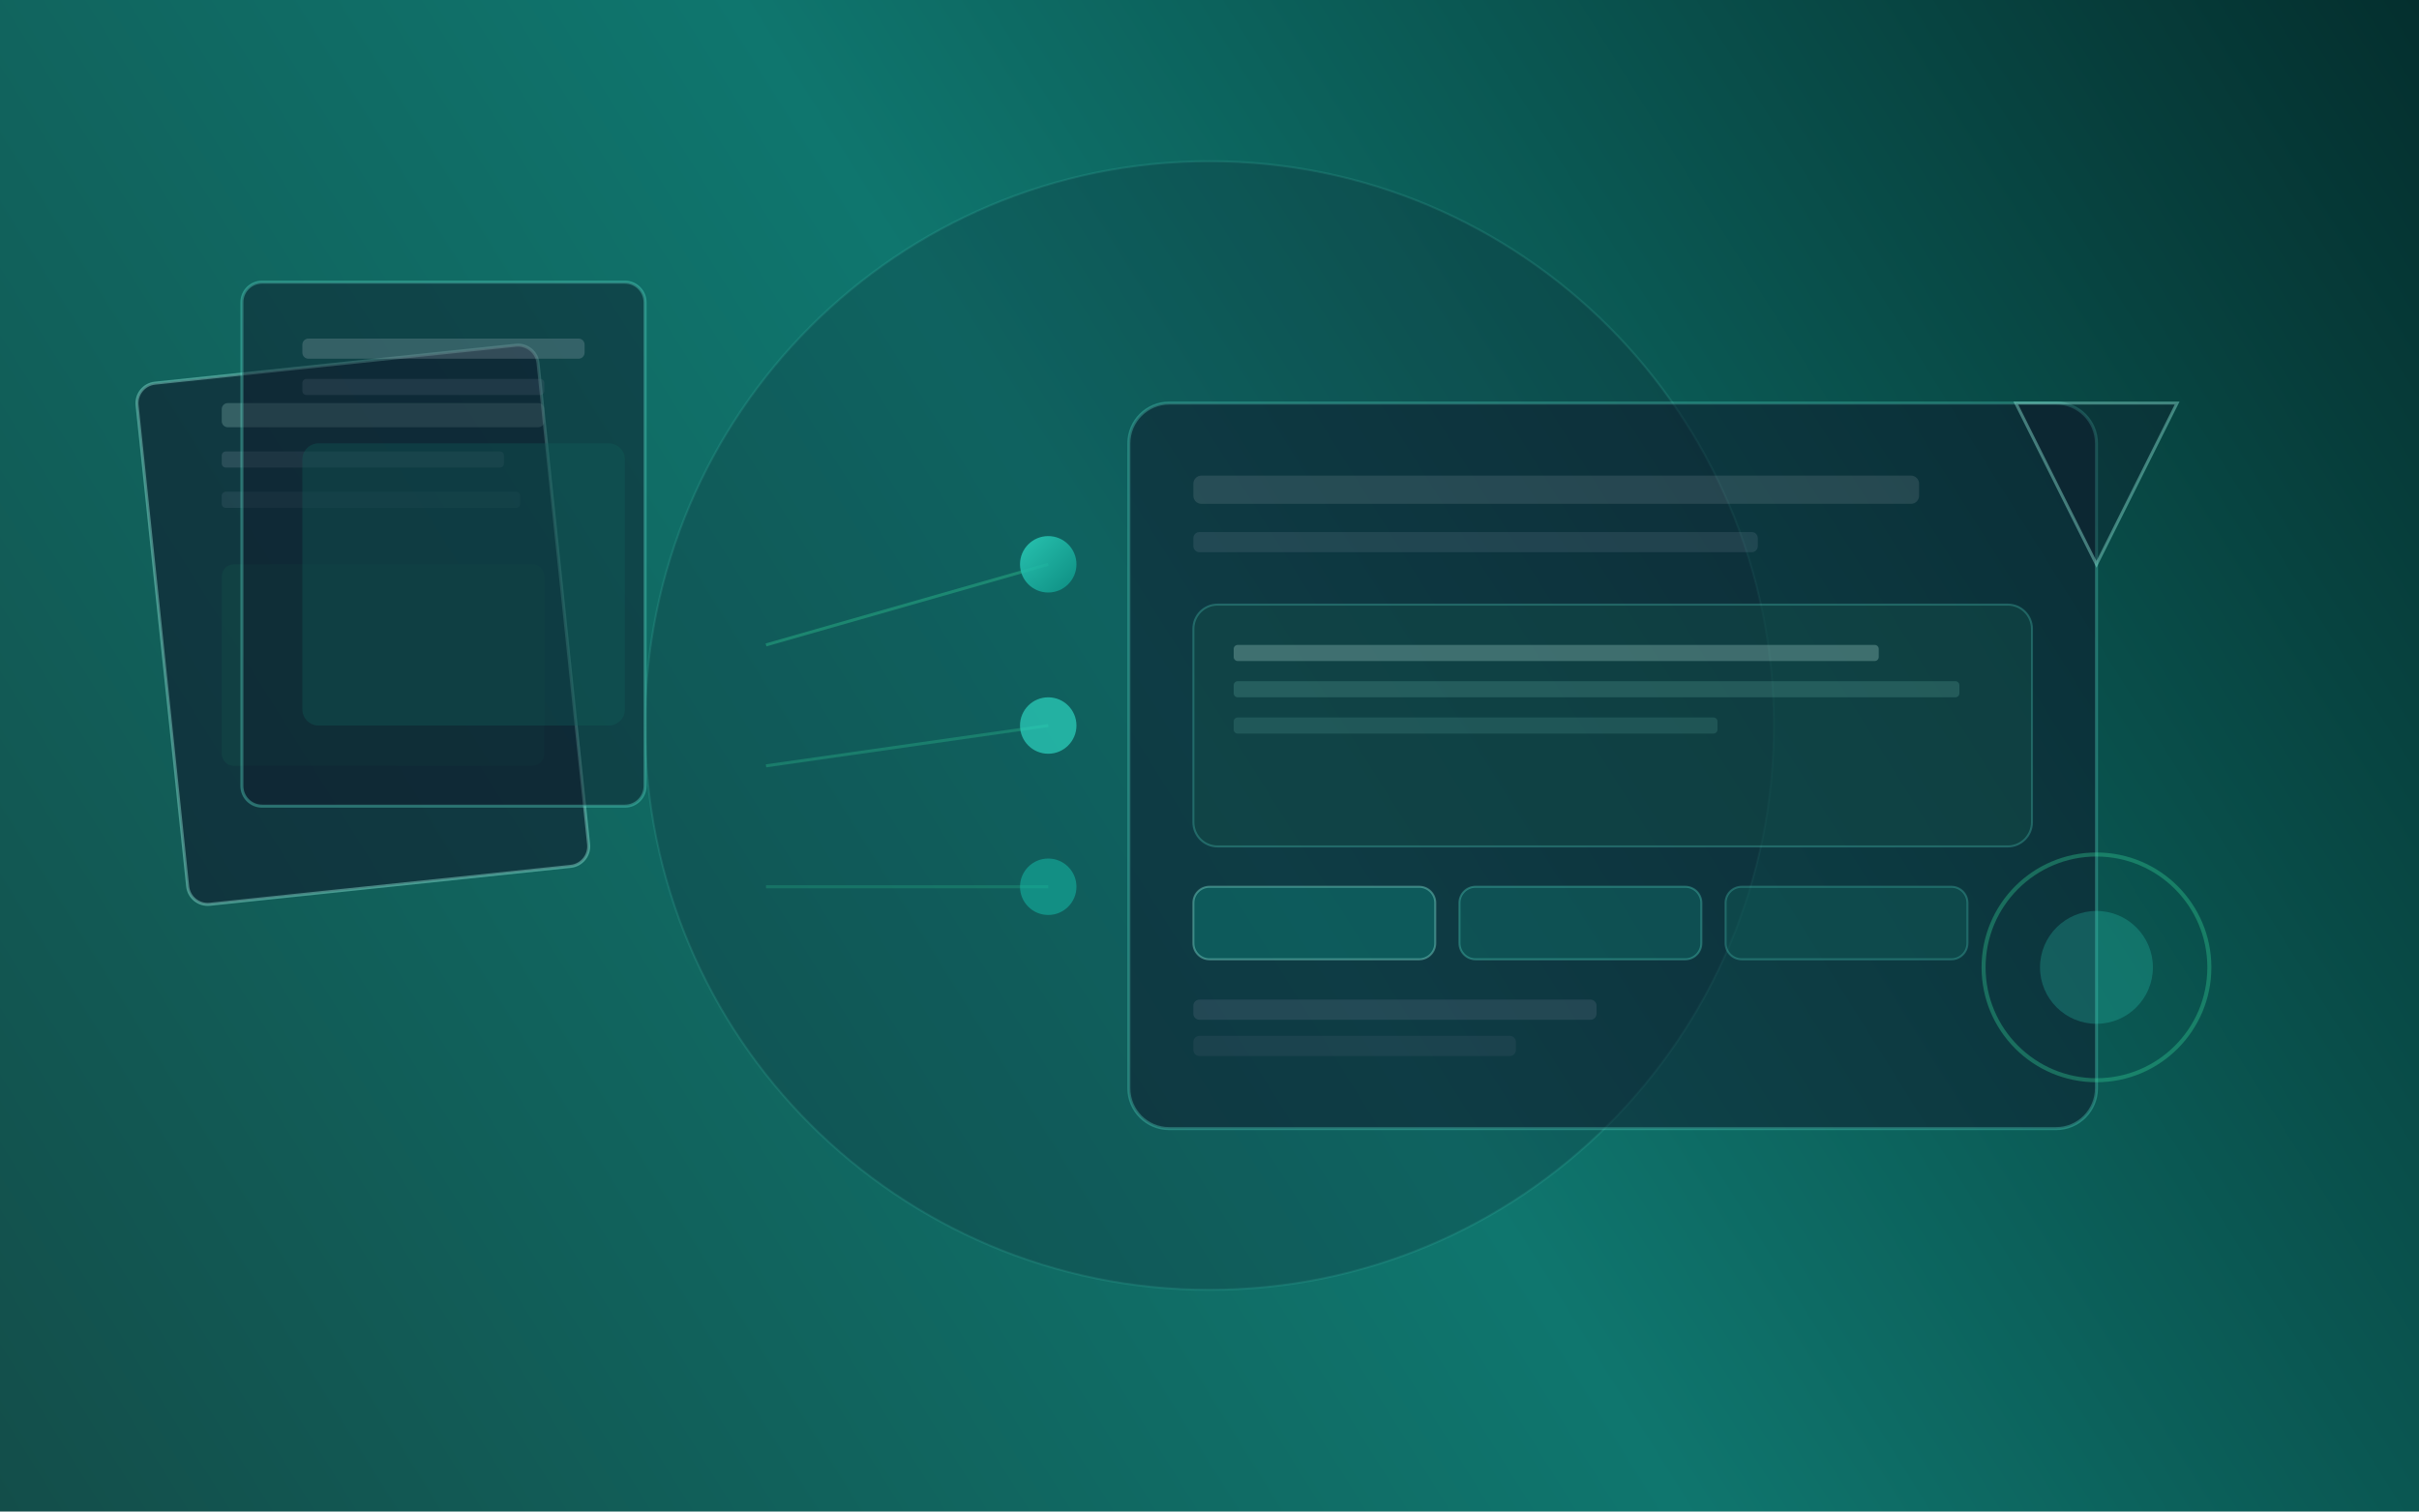
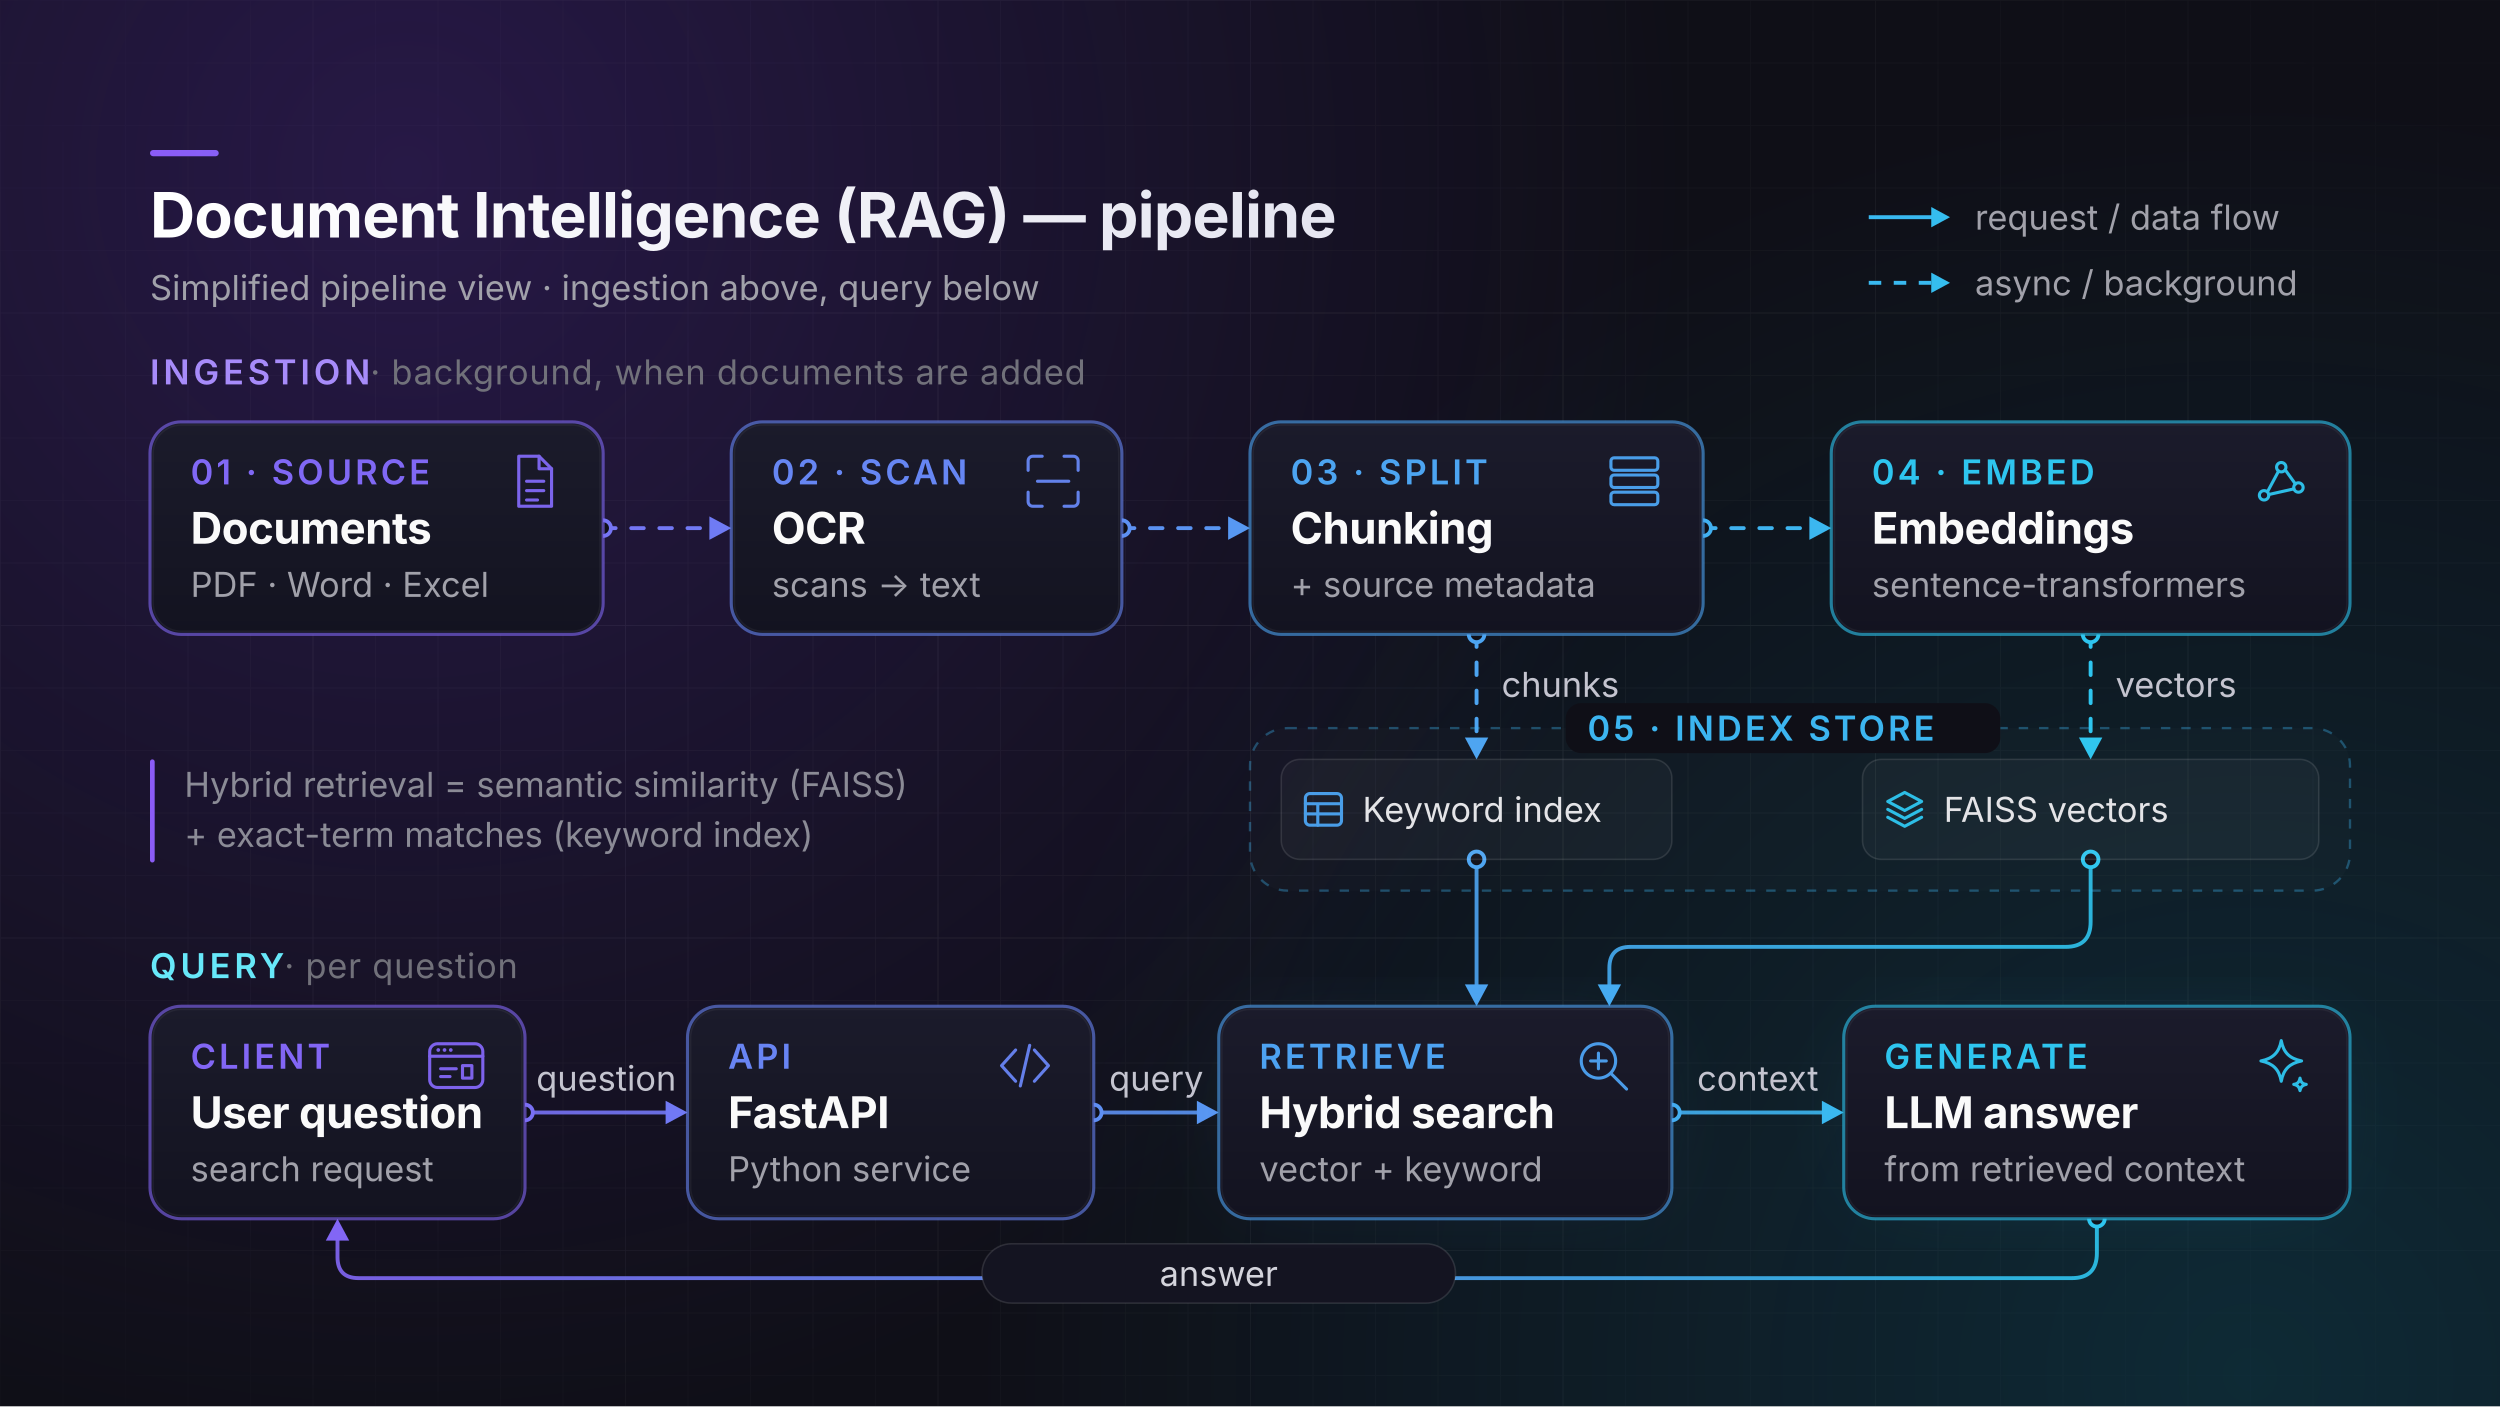
- <svg xmlns="http://www.w3.org/2000/svg" viewBox="0 0 1200 750" fill="none" aria-hidden="true">
+ <svg xmlns="http://www.w3.org/2000/svg" viewBox="0 0 1600 900" width="1600" height="900" role="img" aria-labelledby="rag-t rag-d" font-family="Inter, Segoe UI, system-ui, sans-serif">
  <defs>
-     <linearGradient id="rag-bg" x1="1200" y1="0" x2="0" y2="750" gradientUnits="userSpaceOnUse">
-       <stop stop-color="#042f2e" />
-       <stop offset="0.5" stop-color="#0f766e" />
-       <stop offset="1" stop-color="#134e4a" />
+     <pattern id="rag-grid" width="40" height="40" patternUnits="userSpaceOnUse">
+       <path d="M40 0H0V40" fill="none" stroke="#ffffff" stroke-opacity="0.045" stroke-width="1" />
+     </pattern>
+     <pattern id="rag-grid-major" width="200" height="200" patternUnits="userSpaceOnUse">
+       <path d="M200 0H0V200" fill="none" stroke="#ffffff" stroke-opacity="0.05" stroke-width="1" />
+     </pattern>
+     <radialGradient id="rag-fade" cx="50%" cy="48%" r="70%">
+       <stop offset="0" stop-color="#ffffff" />
+       <stop offset="0.7" stop-color="#ffffff" stop-opacity="0.55" />
+       <stop offset="1" stop-color="#ffffff" stop-opacity="0.1" />
+     </radialGradient>
+     <mask id="rag-fade-mask">
+       <rect width="1600" height="900" fill="url(#rag-fade)" />
+     </mask>
+     <radialGradient id="rag-glow-v" cx="260" cy="110" r="820" gradientUnits="userSpaceOnUse">
+       <stop offset="0" stop-color="#7c3aed" stop-opacity="0.22" />
+       <stop offset="1" stop-color="#7c3aed" stop-opacity="0" />
+     </radialGradient>
+     <radialGradient id="rag-glow-c" cx="1440" cy="880" r="820" gradientUnits="userSpaceOnUse">
+       <stop offset="0" stop-color="#06b6d4" stop-opacity="0.16" />
+       <stop offset="1" stop-color="#06b6d4" stop-opacity="0" />
+     </radialGradient>
+     <linearGradient id="rag-flow" x1="96" y1="0" x2="1504" y2="0" gradientUnits="userSpaceOnUse">
+       <stop offset="0" stop-color="#8b5cf6" />
+       <stop offset="1" stop-color="#22d3ee" />
    </linearGradient>
-     <linearGradient id="rag-node" x1="0" y1="0" x2="1" y2="1">
-       <stop stop-color="#2dd4bf" />
-       <stop offset="1" stop-color="#0d9488" />
+     <linearGradient id="rag-node" x1="0" y1="0" x2="0" y2="1">
+       <stop offset="0" stop-color="#1b1b2b" />
+       <stop offset="1" stop-color="#131320" />
    </linearGradient>
+     <linearGradient id="rag-title" x1="96" y1="0" x2="900" y2="0" gradientUnits="userSpaceOnUse">
+       <stop offset="0" stop-color="#ffffff" />
+       <stop offset="1" stop-color="#e4e4f0" />
+     </linearGradient>
+     <filter id="rag-blur" x="-40%" y="-40%" width="180%" height="180%">
+       <feGaussianBlur stdDeviation="26" />
+     </filter>
  </defs>
-   <rect width="1200" height="750" fill="url(#rag-bg)" />
-   <circle cx="600" cy="360" r="280" fill="#0f172a" fill-opacity="0.2" stroke="#5eead4" stroke-opacity="0.12" stroke-width="1" />
-   <rect x="80" y="180" width="200" height="260" rx="10" fill="#0f172a" fill-opacity="0.55" stroke="#99f6e4" stroke-opacity="0.4" stroke-width="1.5" transform="rotate(-6 180 310)" />
-   <rect x="110" y="200" width="160" height="12" rx="3" fill="#ccfbf1" fill-opacity="0.2" />
-   <rect x="110" y="224" width="140" height="8" rx="2" fill="#94a3b8" fill-opacity="0.2" />
-   <rect x="110" y="244" width="148" height="8" rx="2" fill="#94a3b8" fill-opacity="0.12" />
-   <rect x="110" y="280" width="160" height="100" rx="6" fill="#134e4a" fill-opacity="0.4" />
-   <rect x="120" y="140" width="200" height="260" rx="10" fill="#0f172a" fill-opacity="0.45" stroke="#5eead4" stroke-opacity="0.35" stroke-width="1.5" />
-   <rect x="150" y="168" width="140" height="10" rx="3" fill="#e2e8f0" fill-opacity="0.18" />
-   <rect x="150" y="188" width="120" height="8" rx="2" fill="#64748b" fill-opacity="0.2" />
-   <rect x="150" y="220" width="160" height="140" rx="8" fill="#115e59" fill-opacity="0.35" />
-   <line x1="380" y1="320" x2="520" y2="280" stroke="#34d399" stroke-opacity="0.35" stroke-width="1.5" />
-   <line x1="380" y1="380" x2="520" y2="360" stroke="#34d399" stroke-opacity="0.28" stroke-width="1.5" />
-   <line x1="380" y1="440" x2="520" y2="440" stroke="#34d399" stroke-opacity="0.22" stroke-width="1.5" />
-   <circle cx="520" cy="280" r="14" fill="url(#rag-node)" fill-opacity="0.85" />
-   <circle cx="520" cy="360" r="14" fill="#2dd4bf" fill-opacity="0.7" />
-   <circle cx="520" cy="440" r="14" fill="#14b8a6" fill-opacity="0.55" />
-   <rect x="560" y="200" width="480" height="360" rx="20" fill="#0f172a" fill-opacity="0.5" stroke="#5eead4" stroke-opacity="0.3" stroke-width="1.5" />
-   <rect x="592" y="236" width="360" height="14" rx="4" fill="#e2e8f0" fill-opacity="0.12" />
-   <rect x="592" y="264" width="280" height="10" rx="3" fill="#94a3b8" fill-opacity="0.15" />
-   <rect x="592" y="300" width="416" height="120" rx="12" fill="#134e4a" fill-opacity="0.45" stroke="#5eead4" stroke-opacity="0.25" stroke-width="1" />
-   <rect x="612" y="320" width="320" height="8" rx="2" fill="#ccfbf1" fill-opacity="0.25" />
-   <rect x="612" y="338" width="360" height="8" rx="2" fill="#99f6e4" fill-opacity="0.15" />
-   <rect x="612" y="356" width="240" height="8" rx="2" fill="#99f6e4" fill-opacity="0.12" />
-   <rect x="592" y="440" width="120" height="36" rx="8" fill="#0d9488" fill-opacity="0.35" stroke="#99f6e4" stroke-opacity="0.35" stroke-width="1" />
-   <rect x="724" y="440" width="120" height="36" rx="8" fill="#0f766e" fill-opacity="0.4" stroke="#5eead4" stroke-opacity="0.3" stroke-width="1" />
-   <rect x="856" y="440" width="120" height="36" rx="8" fill="#115e59" fill-opacity="0.45" stroke="#5eead4" stroke-opacity="0.25" stroke-width="1" />
-   <rect x="592" y="496" width="200" height="10" rx="3" fill="#64748b" fill-opacity="0.25" />
-   <rect x="592" y="514" width="160" height="10" rx="3" fill="#64748b" fill-opacity="0.15" />
-   <path d="M1000 200 L1080 200 L1040 280 Z" stroke="#99f6e4" stroke-opacity="0.4" stroke-width="1.5" fill="#0f172a" fill-opacity="0.35" />
-   <circle cx="1040" cy="480" r="56" stroke="#34d399" stroke-opacity="0.35" stroke-width="2" fill="none" />
-   <circle cx="1040" cy="480" r="28" fill="#2dd4bf" fill-opacity="0.25" />
+   <style>
+     .rag-flow { opacity: 0; }
+     @keyframes rag-dash { to { stroke-dashoffset: -32; } }
+     @keyframes rag-dash-async { to { stroke-dashoffset: -36; } }
+     @media (prefers-reduced-motion: no-preference) {
+       .rag-flow { opacity: 1; animation: rag-dash 1.8s linear infinite; }
+       .rag-async { animation: rag-dash-async 2.4s linear infinite; }
+     }
+   </style>
+   <rect width="1600" height="900" fill="#0f0f17" />
+   <g mask="url(#rag-fade-mask)">
+     <rect width="1600" height="900" fill="url(#rag-grid)" />
+     <rect width="1600" height="900" fill="url(#rag-grid-major)" />
+   </g>
+   <rect width="1600" height="900" fill="url(#rag-glow-v)" />
+   <rect width="1600" height="900" fill="url(#rag-glow-c)" />
+   <g>
+     <rect x="96" y="96" width="44" height="4" rx="2" fill="url(#rag-flow)" />
+     <text x="96" y="152" font-size="40" font-weight="700" fill="url(#rag-title)" letter-spacing="-0.5">Document Intelligence (RAG) — pipeline</text>
+     <text x="96" y="192" font-size="22" fill="#a1a1aa">Simplified pipeline view · ingestion above, query below</text>
+   </g>
+   <g font-size="22" fill="#a1a1aa">
+     <line x1="1196" y1="139" x2="1238" y2="139" stroke="#39b9f0" stroke-width="2.5" />
+     <path d="M1248 139l-12 -6.5v13z" fill="#35bdef" />
+     <text x="1264" y="147">request / data flow</text>
+     <line x1="1196" y1="181" x2="1238" y2="181" stroke="#39b9f0" stroke-width="2.5" stroke-dasharray="8 8" />
+     <path d="M1248 181l-12 -6.5v13z" fill="#35bdef" />
+     <text x="1264" y="189">async / background</text>
+   </g>
+   <text x="96" y="246" font-size="22" font-weight="600" letter-spacing="2.5" fill="#a78bfa">INGESTION<tspan fill="#71717a" font-weight="400" letter-spacing="0.5">  ·  background, when documents are added</tspan>
+   </text>
+   <text x="96" y="626" font-size="22" font-weight="600" letter-spacing="2.5" fill="#67e8f9">QUERY<tspan fill="#71717a" font-weight="400" letter-spacing="0.5">  ·  per question</tspan>
+   </text>
+   <g>
+     <path d="M386 338L457 338" fill="none" stroke="url(#rag-flow)" stroke-width="2.5" stroke-dasharray="8 10" stroke-linecap="round" class="rag-async" />
+     <path d="M0 0l-14 -7.5v15z" fill="#6f7bf4" transform="translate(468 338) rotate(0.00)" />
+     <circle cx="386" cy="338" r="5" fill="#0f0f17" stroke="#7575f4" stroke-width="2.5" />
+   </g>
+   <g>
+     <path d="M718 338L789 338" fill="none" stroke="url(#rag-flow)" stroke-width="2.5" stroke-dasharray="8 10" stroke-linecap="round" class="rag-async" />
+     <path d="M0 0l-14 -7.5v15z" fill="#5798f2" transform="translate(800 338) rotate(0.00)" />
+     <circle cx="718" cy="338" r="5" fill="#0f0f17" stroke="#5d91f2" stroke-width="2.5" />
+   </g>
+   <g>
+     <path d="M1090 338L1161 338" fill="none" stroke="url(#rag-flow)" stroke-width="2.5" stroke-dasharray="8 10" stroke-linecap="round" class="rag-async" />
+     <path d="M0 0l-14 -7.5v15z" fill="#3bb7f0" transform="translate(1172 338) rotate(0.00)" />
+     <circle cx="1090" cy="338" r="5" fill="#0f0f17" stroke="#41b0f0" stroke-width="2.5" />
+   </g>
+   <g>
+     <path d="M945 406L945 475" fill="none" stroke="url(#rag-flow)" stroke-width="2.5" stroke-dasharray="8 10" stroke-linecap="round" class="rag-async" />
+     <path d="M0 0l-14 -7.5v15z" fill="#4ca4f1" transform="translate(945 486) rotate(90.00)" />
+     <circle cx="945" cy="406" r="5" fill="#0f0f17" stroke="#4ca4f1" stroke-width="2.5" />
+     <text x="961" y="446" font-size="22" fill="#c4c4cf" text-anchor="start">chunks</text>
+   </g>
+   <g>
+     <path d="M1338 406L1338 475" fill="none" stroke="url(#rag-flow)" stroke-width="2.5" stroke-dasharray="8 10" stroke-linecap="round" class="rag-async" />
+     <path d="M0 0l-14 -7.5v15z" fill="#2ec5ef" transform="translate(1338 486) rotate(90.00)" />
+     <circle cx="1338" cy="406" r="5" fill="#0f0f17" stroke="#2ec5ef" stroke-width="2.5" />
+     <text x="1354" y="446" font-size="22" fill="#c4c4cf" text-anchor="start">vectors</text>
+   </g>
+   <g>
+     <path d="M945 550L945 633" fill="none" stroke="url(#rag-flow)" stroke-width="2.5" stroke-linecap="round" stroke-opacity="0.9" />
+     <path d="M945 550L945 633" fill="none" stroke="#ffffff" stroke-width="2.5" stroke-linecap="round" stroke-opacity="0.7" class="rag-flow" stroke-dasharray="3 29" />
+     <path d="M0 0l-14 -7.5v15z" fill="#4ca4f1" transform="translate(945 644) rotate(90.00)" />
+     <circle cx="945" cy="550" r="5" fill="#0f0f17" stroke="#4ca4f1" stroke-width="2.5" />
+   </g>
+   <g>
+     <path d="M1338 550L1338.0 590.0Q1338 606 1322.0 606.0L1043.5 606.0Q1030 606 1030.0 619.5L1030 633" fill="none" stroke="url(#rag-flow)" stroke-width="2.5" stroke-linecap="round" stroke-opacity="0.9" />
+     <path d="M1338 550L1338.0 590.0Q1338 606 1322.0 606.0L1043.5 606.0Q1030 606 1030.0 619.5L1030 633" fill="none" stroke="#ffffff" stroke-width="2.5" stroke-linecap="round" stroke-opacity="0.7" class="rag-flow" stroke-dasharray="3 29" />
+     <path d="M0 0l-14 -7.5v15z" fill="#45abf1" transform="translate(1030 644) rotate(90.00)" />
+     <circle cx="1338" cy="550" r="5" fill="#0f0f17" stroke="#2ec5ef" stroke-width="2.5" />
+   </g>
+   <g>
+     <path d="M336 712L429 712" fill="none" stroke="url(#rag-flow)" stroke-width="2.5" stroke-linecap="round" stroke-opacity="0.9" />
+     <path d="M336 712L429 712" fill="none" stroke="#ffffff" stroke-width="2.5" stroke-linecap="round" stroke-opacity="0.7" class="rag-flow" stroke-dasharray="3 29" />
+     <path d="M0 0l-14 -7.5v15z" fill="#7179f4" transform="translate(440 712) rotate(0.00)" />
+     <circle cx="336" cy="712" r="5" fill="#0f0f17" stroke="#7970f5" stroke-width="2.5" />
+     <text x="388" y="698" font-size="22" fill="#c4c4cf" text-anchor="middle">question</text>
+   </g>
+   <g>
+     <path d="M700 712L769 712" fill="none" stroke="url(#rag-flow)" stroke-width="2.5" stroke-linecap="round" stroke-opacity="0.9" />
+     <path d="M700 712L769 712" fill="none" stroke="#ffffff" stroke-width="2.5" stroke-linecap="round" stroke-opacity="0.7" class="rag-flow" stroke-dasharray="3 29" />
+     <path d="M0 0l-14 -7.5v15z" fill="#5896f2" transform="translate(780 712) rotate(0.00)" />
+     <circle cx="700" cy="712" r="5" fill="#0f0f17" stroke="#5e8ff3" stroke-width="2.5" />
+     <text x="740" y="698" font-size="22" fill="#c4c4cf" text-anchor="middle">query</text>
+   </g>
+   <g>
+     <path d="M1070 712L1169 712" fill="none" stroke="url(#rag-flow)" stroke-width="2.5" stroke-linecap="round" stroke-opacity="0.9" />
+     <path d="M1070 712L1169 712" fill="none" stroke="#ffffff" stroke-width="2.5" stroke-linecap="round" stroke-opacity="0.7" class="rag-flow" stroke-dasharray="3 29" />
+     <path d="M0 0l-14 -7.5v15z" fill="#3ab8f0" transform="translate(1180 712) rotate(0.00)" />
+     <circle cx="1070" cy="712" r="5" fill="#0f0f17" stroke="#42aef0" stroke-width="2.5" />
+     <text x="1125" y="698" font-size="22" fill="#c4c4cf" text-anchor="middle">context</text>
+   </g>
+   <g>
+     <path d="M1342 780L1342.0 802.0Q1342 818 1326.0 818.0L229.5 818.0Q216 818 216.0 804.5L216 791" fill="none" stroke="url(#rag-flow)" stroke-width="2.5" stroke-linecap="round" stroke-opacity="0.9" />
+     <path d="M1342 780L1342.0 802.0Q1342 818 1326.0 818.0L229.5 818.0Q216 818 216.0 804.5L216 791" fill="none" stroke="#ffffff" stroke-width="2.5" stroke-linecap="round" stroke-opacity="0.7" class="rag-flow" stroke-dasharray="3 29" />
+     <path d="M0 0l-14 -7.5v15z" fill="#8266f5" transform="translate(216 780) rotate(-90.00)" />
+     <circle cx="1342" cy="780" r="5" fill="#0f0f17" stroke="#2ec5ef" stroke-width="2.5" />
+     <rect x="628.48" y="796" width="303.04" height="38" rx="19" fill="#141421" stroke="#ffffff" stroke-opacity="0.12" />
+     <text x="780" y="823" font-size="22" fill="#d4d4dc" text-anchor="middle">answer</text>
+   </g>
+   <g>
+     <rect x="96" y="270" width="290" height="136" rx="20" fill="url(#rag-node)" stroke="#8068f5" stroke-opacity="0.6" stroke-width="2" />
+     <rect x="98" y="272" width="286" height="132" rx="18" fill="none" stroke="#ffffff" stroke-opacity="0.05" />
+     <text x="122" y="310" font-size="22" font-weight="600" letter-spacing="2" fill="#8068f5">01 · SOURCE</text>
+     <text x="122" y="348" font-size="28" font-weight="650" fill="#fafafa" letter-spacing="-0.3">Documents</text>
+     <text x="122" y="382" font-size="22" fill="#a1a1aa">PDF · Word · Excel</text>
+     <g transform="translate(324 290) scale(1)" fill="none" stroke="#8068f5" stroke-width="2.00" stroke-linecap="round" stroke-linejoin="round" color="#8068f5" opacity="0.95">
+       <path d="M8 2h13l8 8v24H8z" />
+       <path d="M21 2v8h8M13 18h11M13 24h11M13 30h7" />
+     </g>
+   </g>
+   <g>
+     <rect x="468" y="270" width="250" height="136" rx="20" fill="url(#rag-node)" stroke="#6686f3" stroke-opacity="0.6" stroke-width="2" />
+     <rect x="470" y="272" width="246" height="132" rx="18" fill="none" stroke="#ffffff" stroke-opacity="0.05" />
+     <text x="494" y="310" font-size="22" font-weight="600" letter-spacing="2" fill="#6686f3">02 · SCAN</text>
+     <text x="494" y="348" font-size="28" font-weight="650" fill="#fafafa" letter-spacing="-0.3">OCR</text>
+     <text x="494" y="382" font-size="22" fill="#a1a1aa">scans → text</text>
+     <g transform="translate(656 290) scale(1)" fill="none" stroke="#6686f3" stroke-width="2.00" stroke-linecap="round" stroke-linejoin="round" color="#6686f3" opacity="0.95">
+       <path d="M2 11V5a3 3 0 0 1 3-3h6M25 2h6a3 3 0 0 1 3 3v6M34 25v6a3 3 0 0 1-3 3h-6M11 34H5a3 3 0 0 1-3-3v-6" />
+       <path d="M8 18h20" />
+     </g>
+   </g>
+   <g>
+     <rect x="800" y="270" width="290" height="136" rx="20" fill="url(#rag-node)" stroke="#4ca4f1" stroke-opacity="0.6" stroke-width="2" />
+     <rect x="802" y="272" width="286" height="132" rx="18" fill="none" stroke="#ffffff" stroke-opacity="0.05" />
+     <text x="826" y="310" font-size="22" font-weight="600" letter-spacing="2" fill="#4ca4f1">03 · SPLIT</text>
+     <text x="826" y="348" font-size="28" font-weight="650" fill="#fafafa" letter-spacing="-0.3">Chunking</text>
+     <text x="826" y="382" font-size="22" fill="#a1a1aa">+ source metadata</text>
+     <g transform="translate(1028 290) scale(1)" fill="none" stroke="#4ca4f1" stroke-width="2.00" stroke-linecap="round" stroke-linejoin="round" color="#4ca4f1" opacity="0.95">
+       <rect x="3" y="3" width="30" height="8" rx="2" />
+       <rect x="3" y="14" width="30" height="8" rx="2" />
+       <rect x="3" y="25" width="30" height="8" rx="2" />
+     </g>
+   </g>
+   <g>
+     <rect x="1172" y="270" width="332" height="136" rx="20" fill="url(#rag-node)" stroke="#2ec5ef" stroke-opacity="0.6" stroke-width="2" />
+     <rect x="1174" y="272" width="328" height="132" rx="18" fill="none" stroke="#ffffff" stroke-opacity="0.05" />
+     <text x="1198" y="310" font-size="22" font-weight="600" letter-spacing="2" fill="#2ec5ef">04 · EMBED</text>
+     <text x="1198" y="348" font-size="28" font-weight="650" fill="#fafafa" letter-spacing="-0.3">Embeddings</text>
+     <text x="1198" y="382" font-size="22" fill="#a1a1aa">sentence-transformers</text>
+     <g transform="translate(1442 290) scale(1)" fill="none" stroke="#2ec5ef" stroke-width="2.00" stroke-linecap="round" stroke-linejoin="round" color="#2ec5ef" opacity="0.95">
+       <circle cx="7" cy="27" r="3" />
+       <circle cx="18" cy="9" r="3" />
+       <circle cx="29" cy="22" r="3" />
+       <path d="M9.3 24.5l7-13M20.6 10.8l6.5 9M10 26.5l16-3.6" />
+     </g>
+   </g>
+   <g>
+     <rect x="800" y="466" width="704" height="104" rx="24" fill="#ffffff" fill-opacity="0.015" stroke="#3cb5f0" stroke-opacity="0.35" stroke-width="1.5" stroke-dasharray="6 7" />
+     <rect x="1002" y="450" width="278.24" height="32" rx="10" fill="#0f0f17" />
+     <text x="1016" y="474" font-size="22" font-weight="600" letter-spacing="2" fill="#3cb5f0">05 · INDEX STORE</text>
+   </g>
+   <rect x="820" y="486" width="250" height="64" rx="12" fill="#ffffff" fill-opacity="0.035" stroke="#ffffff" stroke-opacity="0.11" />
+   <g transform="translate(834 505) scale(0.7222222)" fill="none" stroke="#4ca4f1" stroke-width="2.77" stroke-linecap="round" stroke-linejoin="round" color="#4ca4f1" opacity="0.95">
+     <rect x="2" y="4" width="32" height="28" rx="4" />
+     <path d="M2 13h32M2 22h32M13 13v19" />
+   </g>
+   <text x="872" y="526" font-size="22" fill="#e4e4e7">Keyword index</text>
+   <rect x="1192" y="486" width="292" height="64" rx="12" fill="#ffffff" fill-opacity="0.035" stroke="#ffffff" stroke-opacity="0.11" />
+   <g transform="translate(1206 505) scale(0.7222222)" fill="none" stroke="#2ec5ef" stroke-width="2.77" stroke-linecap="round" stroke-linejoin="round" color="#2ec5ef" opacity="0.95">
+     <path d="M18 3l15 8-15 8-15-8z" />
+     <path d="M3 18l15 8 15-8" />
+     <path d="M3 25l15 8 15-8" />
+   </g>
+   <text x="1244" y="526" font-size="22" fill="#e4e4e7">FAISS vectors</text>
+   <g font-size="22" fill="#8b8b96">
+     <rect x="96" y="486" width="3" height="66" rx="1.5" fill="url(#rag-flow)" />
+     <text x="118" y="510">Hybrid retrieval = semantic similarity (FAISS)</text>
+     <text x="118" y="542">+ exact-term matches (keyword index)</text>
+   </g>
+   <g>
+     <rect x="96" y="644" width="240" height="136" rx="20" fill="url(#rag-node)" stroke="#8266f5" stroke-opacity="0.6" stroke-width="2" />
+     <rect x="98" y="646" width="236" height="132" rx="18" fill="none" stroke="#ffffff" stroke-opacity="0.05" />
+     <text x="122" y="684" font-size="22" font-weight="600" letter-spacing="2" fill="#8266f5">CLIENT</text>
+     <text x="122" y="722" font-size="28" font-weight="650" fill="#fafafa" letter-spacing="-0.3">User question</text>
+     <text x="122" y="756" font-size="22" fill="#a1a1aa">search request</text>
+     <g transform="translate(274 664) scale(1)" fill="none" stroke="#8266f5" stroke-width="2.00" stroke-linecap="round" stroke-linejoin="round" color="#8266f5" opacity="0.95">
+       <rect x="1" y="4" width="34" height="28" rx="5" />
+       <path d="M1 12h34" />
+       <circle cx="6.5" cy="8" r="1.2" fill="currentColor" stroke="none" />
+       <circle cx="10.5" cy="8" r="1.2" fill="currentColor" stroke="none" />
+       <circle cx="14.5" cy="8" r="1.2" fill="currentColor" stroke="none" />
+       <path d="M8 20h10M8 25h6M22 18h6v8h-6z" />
+     </g>
+   </g>
+   <g>
+     <rect x="440" y="644" width="260" height="136" rx="20" fill="url(#rag-node)" stroke="#6884f3" stroke-opacity="0.6" stroke-width="2" />
+     <rect x="442" y="646" width="256" height="132" rx="18" fill="none" stroke="#ffffff" stroke-opacity="0.05" />
+     <text x="466" y="684" font-size="22" font-weight="600" letter-spacing="2" fill="#6884f3">API</text>
+     <text x="466" y="722" font-size="28" font-weight="650" fill="#fafafa" letter-spacing="-0.3">FastAPI</text>
+     <text x="466" y="756" font-size="22" fill="#a1a1aa">Python service</text>
+     <g transform="translate(638 664) scale(1)" fill="none" stroke="#6884f3" stroke-width="2.00" stroke-linecap="round" stroke-linejoin="round" color="#6884f3" opacity="0.95">
+       <path d="M12 8L3 18l9 10M24 8l9 10-9 10M21 5l-6 26" />
+     </g>
+   </g>
+   <g>
+     <rect x="800" y="664" width="250" height="96" rx="24" fill="#4da2f1" opacity="0.14" filter="url(#rag-blur)" />
+     <rect x="780" y="644" width="290" height="136" rx="20" fill="url(#rag-node)" stroke="#4da2f1" stroke-opacity="0.6" stroke-width="2" />
+     <rect x="782" y="646" width="286" height="132" rx="18" fill="none" stroke="#ffffff" stroke-opacity="0.05" />
+     <text x="806" y="684" font-size="22" font-weight="600" letter-spacing="2" fill="#4da2f1">RETRIEVE</text>
+     <text x="806" y="722" font-size="28" font-weight="650" fill="#fafafa" letter-spacing="-0.3">Hybrid search</text>
+     <text x="806" y="756" font-size="22" fill="#a1a1aa">vector + keyword</text>
+     <g transform="translate(1008 664) scale(1)" fill="none" stroke="#4da2f1" stroke-width="2.00" stroke-linecap="round" stroke-linejoin="round" color="#4da2f1" opacity="0.95">
+       <circle cx="15" cy="15" r="11" />
+       <path d="M23.5 23.5L33 33" />
+       <path d="M10 15h10M15 10v10" />
+     </g>
+   </g>
+   <g>
+     <rect x="1200" y="664" width="284" height="96" rx="24" fill="#2ec5ef" opacity="0.14" filter="url(#rag-blur)" />
+     <rect x="1180" y="644" width="324" height="136" rx="20" fill="url(#rag-node)" stroke="#2ec5ef" stroke-opacity="0.6" stroke-width="2" />
+     <rect x="1182" y="646" width="320" height="132" rx="18" fill="none" stroke="#ffffff" stroke-opacity="0.05" />
+     <text x="1206" y="684" font-size="22" font-weight="600" letter-spacing="2" fill="#2ec5ef">GENERATE</text>
+     <text x="1206" y="722" font-size="28" font-weight="650" fill="#fafafa" letter-spacing="-0.3">LLM answer</text>
+     <text x="1206" y="756" font-size="22" fill="#a1a1aa">from retrieved context</text>
+     <g transform="translate(1442 664) scale(1)" fill="none" stroke="#2ec5ef" stroke-width="2.00" stroke-linecap="round" stroke-linejoin="round" color="#2ec5ef" opacity="0.95">
+       <path d="M18 2c1.4 7.6 5.2 11.4 13 13-7.8 1.6-11.6 5.4-13 13-1.4-7.6-5.2-11.4-13-13 7.8-1.6 11.6-5.4 13-13z" />
+       <path d="M30 26c.5 2.6 1.6 3.7 4 4-2.4.5-3.5 1.6-4 4-.5-2.4-1.6-3.5-4-4 2.4-.3 3.5-1.4 4-4z" />
+     </g>
+   </g>
</svg>
